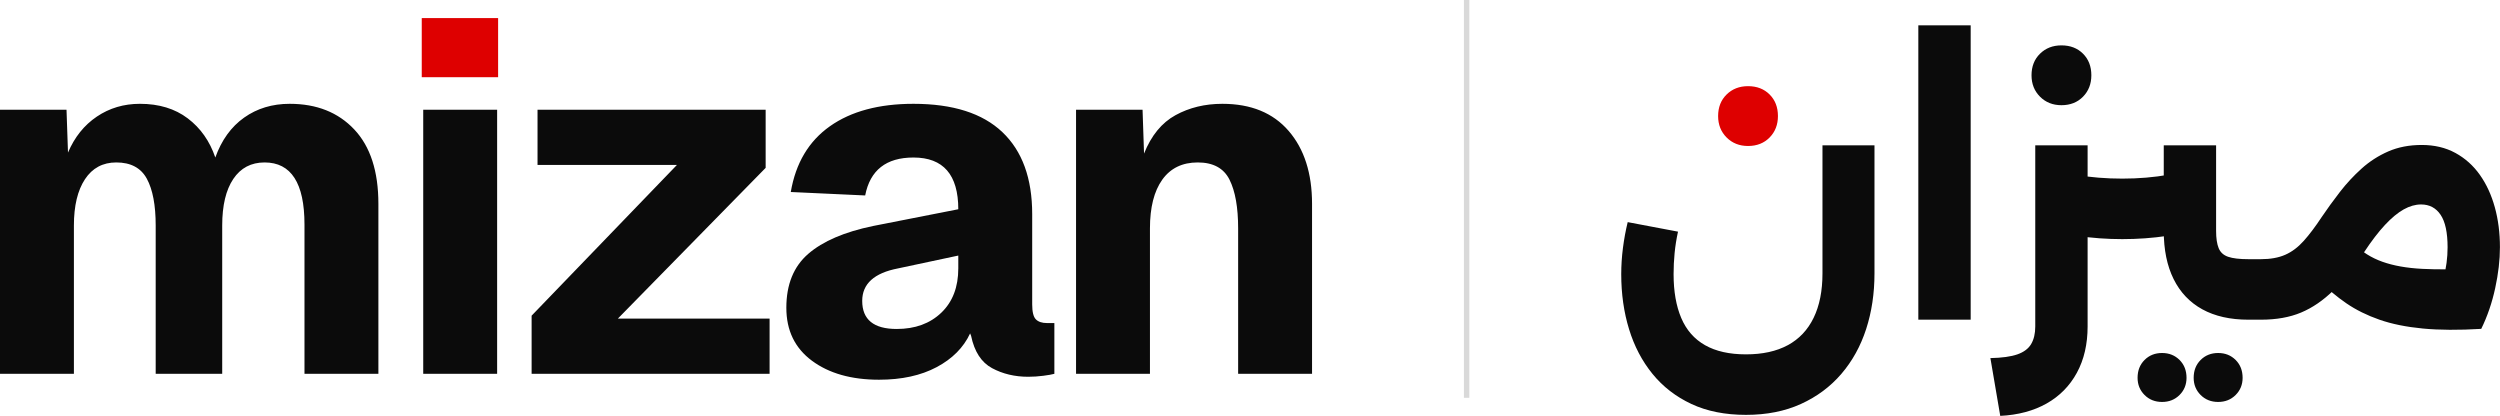
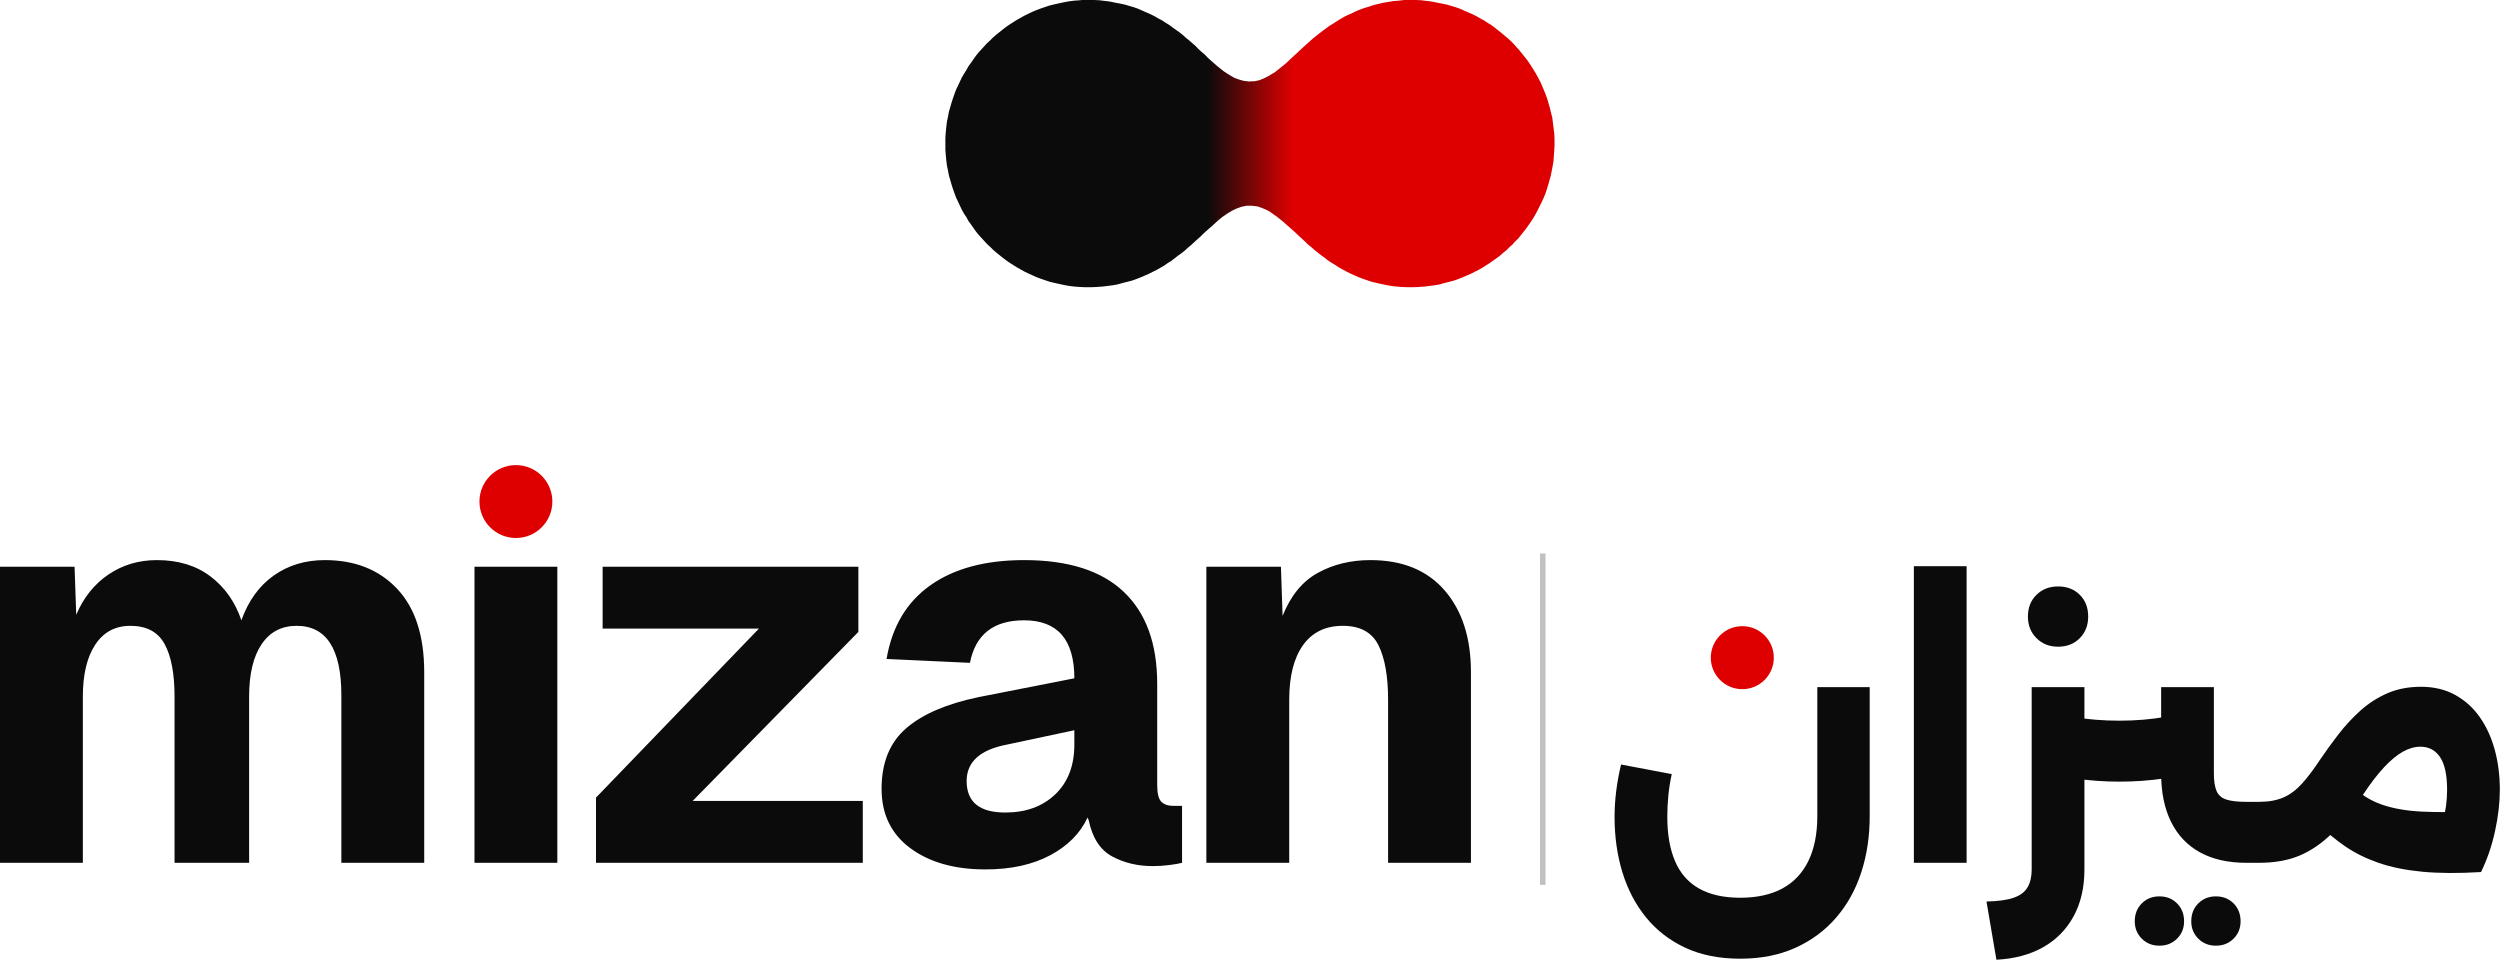
- <svg xmlns="http://www.w3.org/2000/svg" viewBox="0 -10.0 1382.6 230.0" role="img" aria-label="mizan ميزان">
-   <g transform="translate(0.00 0.00) scale(0.27248 -0.27248) translate(-66.0 -722.0)">
-     <path fill="#0B0B0B" d="M66 0V536H201L204 449Q224 496 262.5 522.0Q301 548 350 548Q408 548 447.0 518.5Q486 489 503 439Q522 492 561.5 520.0Q601 548 654 548Q736 548 785.0 496.0Q834 444 834 345V0H684V303Q684 429 603 429Q562 429 539.5 395.5Q517 362 517 301V0H382V301Q382 363 364.0 396.0Q346 429 302 429Q261 429 238.5 395.0Q216 361 216 301V0Z M925.0 0V536H1075.0V0Z M1145.0 0V118L1440.0 424H1157.0V536H1620.0V418L1320.0 112H1628.0V0Z M1850.0 -12Q1766.0 -12 1714.0 26.5Q1662.0 65 1662.0 134Q1662.0 205 1706.5 243.5Q1751.0 282 1838.0 300L2011.0 334Q2011.0 439 1920.0 439Q1837.0 439 1822.0 362L1671.0 369Q1686.0 457 1750.5 502.5Q1815.0 548 1920.0 548Q2040.0 548 2100.5 490.5Q2161.0 433 2161.0 324V141Q2161.0 118 2168.5 110.5Q2176.0 103 2191.0 103H2206.0V0Q2199.0 -2 2183.5 -4.0Q2168.0 -6 2153.0 -6Q2112.0 -6 2079.5 11.5Q2047.0 29 2037.0 77L2035.0 82Q2015.0 39 1967.0 13.5Q1919.0 -12 1850.0 -12Z M1886.0 91Q1942.0 91 1976.5 124.0Q2011.0 157 2011.0 214V240L1889.0 214Q1816.0 200 1816.0 148Q1816.0 91 1886.0 91Z M2250.0 0V536H2385.0L2388.0 447Q2410.0 502 2452.0 525.0Q2494.0 548 2547.0 548Q2634.0 548 2681.5 493.0Q2729.0 438 2729.0 345V0H2579.0V295Q2579.0 359 2561.5 394.0Q2544.0 429 2497.0 429Q2450.0 429 2425.0 394.0Q2400.0 359 2400.0 295V0Z" />
-     <path fill="#DE0000" d="M922.0 602V722H1077.0V602Z" />
+ <svg xmlns="http://www.w3.org/2000/svg" viewBox="0 0 4526 1757" role="img" aria-label="mizan ميزان">
+   <g transform="translate(1711.5 0) scale(23.7877)">
+     <defs>
+       <linearGradient id="mzpair3" x1="0" x2="46.36" y1="0" y2="0" gradientUnits="userSpaceOnUse">
+         <stop offset=".43" stop-color="#0B0B0B" />
+         <stop offset=".57" stop-color="#DE0000" />
+       </linearGradient>
+     </defs>
+     <path fill="url(#mzpair3)" d="M10.41 0.00 L10.86 0.00 L11.31 0.00 L11.73 0.02 L12.13 0.07 L12.53 0.12 L12.91 0.20 L13.28 0.27 L13.66 0.35 L14.00 0.45 L14.34 0.55 L14.68 0.67 L14.99 0.81 L15.31 0.95 L15.61 1.08 L15.91 1.23 L16.20 1.40 L16.49 1.55 L16.76 1.73 L17.04 1.90 L17.31 2.10 L17.56 2.28 L17.83 2.47 L18.08 2.67 L18.31 2.88 L18.56 3.08 L18.81 3.30 L19.04 3.50 L19.26 3.73 L19.50 3.95 L19.74 4.15 L19.96 4.38 L20.20 4.60 L20.44 4.81 L20.68 5.02 L20.93 5.22 L21.18 5.42 L21.45 5.60 L21.73 5.77 L22.01 5.93 L22.34 6.05 L22.69 6.15 L23.10 6.20 L23.55 6.18 L23.91 6.10 L24.23 5.97 L24.53 5.82 L24.82 5.65 L25.10 5.48 L25.35 5.28 L25.60 5.08 L25.85 4.88 L26.08 4.67 L26.31 4.45 L26.55 4.23 L26.78 4.02 L27.01 3.80 L27.25 3.58 L27.48 3.37 L27.72 3.16 L27.95 2.95 L28.20 2.75 L28.45 2.55 L28.71 2.35 L28.97 2.16 L29.23 1.97 L29.51 1.80 L29.78 1.62 L30.06 1.45 L30.35 1.28 L30.65 1.13 L30.96 1.00 L31.26 0.85 L31.58 0.72 L31.91 0.60 L32.26 0.50 L32.60 0.38 L32.95 0.30 L33.32 0.21 L33.70 0.15 L34.10 0.08 L34.51 0.05 L34.91 0.00 L35.35 0.00 L35.81 0.00 L36.23 0.02 L36.63 0.07 L37.03 0.12 L37.41 0.20 L37.78 0.27 L38.16 0.35 L38.51 0.45 L38.84 0.55 L39.18 0.67 L39.49 0.81 L39.81 0.95 L40.11 1.08 L40.41 1.23 L40.71 1.40 L40.99 1.55 L41.26 1.73 L41.54 1.90 L41.81 2.10 L42.06 2.30 L42.31 2.50 L42.55 2.70 L42.79 2.90 L43.03 3.12 L43.26 3.35 L43.46 3.58 L43.68 3.82 L43.88 4.07 L44.08 4.32 L44.28 4.57 L44.46 4.83 L44.64 5.11 L44.81 5.38 L44.98 5.67 L45.14 5.96 L45.29 6.25 L45.43 6.57 L45.56 6.88 L45.69 7.20 L45.81 7.53 L45.91 7.88 L46.01 8.23 L46.10 8.60 L46.19 8.95 L46.24 9.36 L46.29 9.76 L46.34 10.16 L46.36 10.58 L46.36 11.03 L46.34 11.46 L46.31 11.88 L46.28 12.29 L46.21 12.68 L46.14 13.05 L46.06 13.43 L45.96 13.78 L45.86 14.13 L45.76 14.46 L45.64 14.81 L45.51 15.11 L45.36 15.43 L45.21 15.73 L45.06 16.03 L44.91 16.31 L44.74 16.61 L44.56 16.88 L44.38 17.14 L44.19 17.41 L43.99 17.66 L43.79 17.91 L43.59 18.16 L43.36 18.38 L43.16 18.61 L42.91 18.83 L42.69 19.05 L42.44 19.25 L42.20 19.46 L41.94 19.66 L41.68 19.84 L41.41 20.03 L41.14 20.20 L40.86 20.38 L40.58 20.54 L40.28 20.69 L39.98 20.84 L39.66 20.98 L39.35 21.11 L39.03 21.24 L38.69 21.36 L38.34 21.45 L37.98 21.54 L37.63 21.64 L37.26 21.71 L36.86 21.76 L36.45 21.81 L36.03 21.84 L35.60 21.86 L35.16 21.86 L34.73 21.84 L34.31 21.81 L33.91 21.76 L33.53 21.69 L33.16 21.61 L32.80 21.53 L32.43 21.44 L32.10 21.33 L31.76 21.21 L31.43 21.09 L31.12 20.95 L30.81 20.81 L30.51 20.66 L30.22 20.50 L29.93 20.34 L29.66 20.16 L29.38 19.99 L29.10 19.81 L28.86 19.61 L28.60 19.43 L28.35 19.23 L28.10 19.03 L27.85 18.81 L27.60 18.61 L27.38 18.39 L27.15 18.18 L26.91 17.96 L26.68 17.74 L26.45 17.53 L26.20 17.31 L25.97 17.11 L25.73 16.89 L25.48 16.69 L25.23 16.49 L24.97 16.31 L24.70 16.11 L24.41 15.96 L24.10 15.83 L23.76 15.71 L23.35 15.66 L22.91 15.66 L22.53 15.74 L22.19 15.86 L21.89 16.00 L21.61 16.16 L21.33 16.34 L21.06 16.53 L20.81 16.73 L20.58 16.94 L20.34 17.16 L20.11 17.36 L19.86 17.58 L19.63 17.79 L19.41 18.01 L19.16 18.23 L18.93 18.44 L18.69 18.66 L18.45 18.86 L18.21 19.08 L17.96 19.28 L17.70 19.46 L17.45 19.66 L17.19 19.86 L16.91 20.03 L16.66 20.21 L16.36 20.38 L16.08 20.54 L15.78 20.69 L15.48 20.84 L15.16 20.98 L14.86 21.11 L14.53 21.24 L14.19 21.36 L13.84 21.45 L13.48 21.54 L13.13 21.64 L12.75 21.71 L12.36 21.76 L11.95 21.81 L11.53 21.84 L11.11 21.86 L10.66 21.86 L10.23 21.84 L9.81 21.81 L9.41 21.76 L9.03 21.69 L8.66 21.61 L8.30 21.53 L7.93 21.44 L7.60 21.33 L7.25 21.21 L6.93 21.09 L6.62 20.95 L6.31 20.81 L6.00 20.66 L5.72 20.50 L5.43 20.34 L5.15 20.16 L4.88 19.99 L4.62 19.81 L4.36 19.61 L4.11 19.41 L3.86 19.21 L3.62 19.00 L3.40 18.78 L3.16 18.56 L2.95 18.33 L2.73 18.09 L2.52 17.86 L2.32 17.61 L2.13 17.34 L1.95 17.08 L1.75 16.81 L1.60 16.53 L1.42 16.26 L1.25 15.96 L1.11 15.66 L0.97 15.36 L0.82 15.05 L0.70 14.73 L0.58 14.39 L0.47 14.05 L0.37 13.70 L0.27 13.36 L0.20 12.98 L0.12 12.61 L0.07 12.20 L0.03 11.79 L0.00 11.38 L0.00 10.93 L0.00 10.48 L0.03 10.07 L0.07 9.66 L0.12 9.25 L0.20 8.88 L0.27 8.50 L0.37 8.16 L0.47 7.81 L0.58 7.47 L0.70 7.13 L0.82 6.81 L0.97 6.50 L1.11 6.20 L1.25 5.90 L1.42 5.61 L1.60 5.33 L1.75 5.05 L1.95 4.78 L2.13 4.52 L2.32 4.25 L2.52 4.00 L2.73 3.77 L2.95 3.53 L3.16 3.30 L3.40 3.08 L3.62 2.86 L3.86 2.65 L4.11 2.45 L4.36 2.25 L4.62 2.05 L4.88 1.87 L5.15 1.70 L5.43 1.52 L5.72 1.36 L6.00 1.20 L6.31 1.05 L6.62 0.90 L6.93 0.77 L7.25 0.65 L7.60 0.53 L7.93 0.42 L8.30 0.33 L8.66 0.25 L9.03 0.17 L9.41 0.10 L9.81 0.05 L10.23 0.02Z" />
  </g>
-   <rect x="809.6" y="-10.0" width="3" height="220.0" fill="#D9D9D9" />
-   <g transform="translate(896.61 4.00) scale(0.18799 -0.18799) translate(-40.0 -866.0)">
-     <path fill="#0B0B0B" d="M407 -280Q315 -280 246.5 -248.0Q178 -216 132.0 -159.5Q86 -103 63.0 -28.0Q40 47 40 134Q40 172 45.0 211.0Q50 250 59 287L207 259Q200 227 197.0 196.0Q194 165 194 134Q194 58 216.5 5.0Q239 -48 286.5 -75.0Q334 -102 407 -102Q480 -102 530.0 -75.0Q580 -48 606.0 5.5Q632 59 632 136V513H785V136Q785 48 760.5 -27.5Q736 -103 687.5 -159.5Q639 -216 568.5 -248.0Q498 -280 407 -280Z M914.0 0V866H1068.0V0Z M1922.0 0V178Q1931.0 178 1936.5 154.0Q1942.0 130 1942.0 90Q1942.0 49 1936.5 24.5Q1931.0 0 1922.0 0Z M1885.0 0Q1805.0 0 1749.5 30.5Q1694.0 61 1665.0 119.5Q1636.0 178 1636.0 261V513H1790.0V261Q1790.0 229 1797.5 210.5Q1805.0 192 1825.5 185.0Q1846.0 178 1885.0 178H1922.0V0Z M1514.0 237Q1447.0 237 1382.5 246.5Q1318.0 256 1258.0 274V459Q1312.0 437 1377.5 426.0Q1443.0 415 1514.0 415Q1586.0 415 1650.5 426.5Q1715.0 438 1770.0 460V274Q1710.0 256 1646.0 246.5Q1582.0 237 1514.0 237Z M1126.0 -113Q1177.0 -112 1205.5 -102.0Q1234.0 -92 1246.0 -71.5Q1258.0 -51 1258.0 -20V513H1412.0V-20Q1412.0 -98 1380.5 -156.0Q1349.0 -214 1291.5 -246.5Q1234.0 -279 1155.0 -283Z M1335.0 631Q1297.0 631 1272.0 656.0Q1247.0 681 1247.0 719Q1247.0 758 1272.0 782.5Q1297.0 807 1335.0 807Q1374.0 807 1398.5 782.5Q1423.0 758 1423.0 719Q1423.0 681 1398.5 656.0Q1374.0 631 1335.0 631Z M1796.0 -242Q1765.0 -242 1744.5 -221.5Q1724.0 -201 1724.0 -171Q1724.0 -139 1744.5 -118.5Q1765.0 -98 1796.0 -98Q1827.0 -98 1847.5 -118.5Q1868.0 -139 1868.0 -171Q1868.0 -201 1847.5 -221.5Q1827.0 -242 1796.0 -242Z M1631.0 -242Q1600.0 -242 1579.5 -221.5Q1559.0 -201 1559.0 -171Q1559.0 -139 1579.5 -118.5Q1600.0 -98 1631.0 -98Q1662.0 -98 1682.5 -118.5Q1703.0 -139 1703.0 -171Q1703.0 -201 1682.5 -221.5Q1662.0 -242 1631.0 -242Z M1922.0 0V178Q1964.0 178 1993.5 191.0Q2023.0 204 2048.0 232.0Q2073.0 260 2100.0 301Q2125.0 338 2154.0 375.5Q2183.0 413 2218.0 444.5Q2253.0 476 2296.5 495.0Q2340.0 514 2395.0 514Q2451.0 514 2494.0 490.5Q2537.0 467 2566.0 426.0Q2595.0 385 2610.0 330.5Q2625.0 276 2625.0 213Q2625.0 157 2611.0 92.5Q2597.0 28 2570.0 -27L2424.0 37Q2447.0 77 2459.0 122.0Q2471.0 167 2471.0 213Q2471.0 278 2450.5 308.5Q2430.0 339 2393.0 339Q2368.0 339 2342.0 324.5Q2316.0 310 2287.0 279.0Q2258.0 248 2225.0 198Q2179.0 129 2134.5 85.5Q2090.0 42 2040.0 21.0Q1990.0 0 1922.0 0Z M2562.0 151 2570.0 -27Q2471.0 -33 2398.0 -26.0Q2325.0 -19 2270.5 0.0Q2216.0 19 2173.5 48.0Q2131.0 77 2094.0 115L2196.0 223Q2230.0 188 2279.0 170.5Q2328.0 153 2397.0 149.5Q2466.0 146 2562.0 151Z M1922.0 0Q1913.0 0 1907.5 24.5Q1902.0 49 1902.0 90Q1902.0 130 1907.5 154.0Q1913.0 178 1922.0 178Z" />
-     <path fill="#DE0000" d="M413 511Q375 511 350.0 536.0Q325 561 325 599Q325 638 350.0 662.5Q375 687 413 687Q452 687 476.5 662.5Q501 638 501 599Q501 561 476.5 536.0Q452 511 413 511Z" />
+   <g transform="translate(0 840)">
+     <g transform="translate(-66 722) scale(1 -1)">
+       <path fill="#0B0B0B" d="M66 0V536H201L204 449Q224 496 262.5 522.0Q301 548 350 548Q408 548 447.0 518.5Q486 489 503 439Q522 492 561.5 520.0Q601 548 654 548Q736 548 785.0 496.0Q834 444 834 345V0H684V303Q684 429 603 429Q562 429 539.5 395.5Q517 362 517 301V0H382V301Q382 363 364.0 396.0Q346 429 302 429Q261 429 238.5 395.0Q216 361 216 301V0Z M925.0 0V536H1075.0V0Z M1145.0 0V118L1440.0 424H1157.0V536H1620.0V418L1320.0 112H1628.0V0Z M1850.0 -12Q1766.0 -12 1714.0 26.5Q1662.0 65 1662.0 134Q1662.0 205 1706.5 243.5Q1751.0 282 1838.0 300L2011.0 334Q2011.0 439 1920.0 439Q1837.0 439 1822.0 362L1671.0 369Q1686.0 457 1750.5 502.5Q1815.0 548 1920.0 548Q2040.0 548 2100.5 490.5Q2161.0 433 2161.0 324V141Q2161.0 118 2168.5 110.5Q2176.0 103 2191.0 103H2206.0V0Q2199.0 -2 2183.5 -4.0Q2168.0 -6 2153.0 -6Q2112.0 -6 2079.5 11.5Q2047.0 29 2037.0 77L2035.0 82Q2015.0 39 1967.0 13.5Q1919.0 -12 1850.0 -12Z M1886.0 91Q1942.0 91 1976.5 124.0Q2011.0 157 2011.0 214V240L1889.0 214Q1816.0 200 1816.0 148Q1816.0 91 1886.0 91Z M2250.0 0V536H2385.0L2388.0 447Q2410.0 502 2452.0 525.0Q2494.0 548 2547.0 548Q2634.0 548 2681.5 493.0Q2729.0 438 2729.0 345V0H2579.0V295Q2579.0 359 2561.5 394.0Q2544.0 429 2497.0 429Q2450.0 429 2425.0 394.0Q2400.0 359 2400.0 295V0Z" />
+       <circle fill="#DE0000" cx="1000" cy="654" r="66" />
+     </g>
+   </g>
+   <line x1="2793" x2="2793" y1="1002" y2="1602" stroke="#0B0B0B" stroke-opacity=".25" stroke-width="10" />
+   <g transform="translate(2923 1025.1) scale(0.62)">
+     <g transform="translate(-40 866) scale(1 -1)">
+       <path fill="#0B0B0B" d="M407 -280Q315 -280 246.5 -248.0Q178 -216 132.0 -159.5Q86 -103 63.0 -28.0Q40 47 40 134Q40 172 45.0 211.0Q50 250 59 287L207 259Q200 227 197.0 196.0Q194 165 194 134Q194 58 216.5 5.0Q239 -48 286.5 -75.0Q334 -102 407 -102Q480 -102 530.0 -75.0Q580 -48 606.0 5.5Q632 59 632 136V513H785V136Q785 48 760.5 -27.5Q736 -103 687.5 -159.5Q639 -216 568.5 -248.0Q498 -280 407 -280Z M914.0 0V866H1068.0V0Z M1922.0 0V178Q1931.0 178 1936.5 154.0Q1942.0 130 1942.0 90Q1942.0 49 1936.5 24.5Q1931.0 0 1922.0 0Z M1885.0 0Q1805.0 0 1749.5 30.5Q1694.0 61 1665.0 119.5Q1636.0 178 1636.0 261V513H1790.0V261Q1790.0 229 1797.5 210.5Q1805.0 192 1825.5 185.0Q1846.0 178 1885.0 178H1922.0V0Z M1514.0 237Q1447.0 237 1382.5 246.5Q1318.0 256 1258.0 274V459Q1312.0 437 1377.5 426.0Q1443.0 415 1514.0 415Q1586.0 415 1650.5 426.5Q1715.0 438 1770.0 460V274Q1710.0 256 1646.0 246.5Q1582.0 237 1514.0 237Z M1126.0 -113Q1177.0 -112 1205.5 -102.0Q1234.0 -92 1246.0 -71.5Q1258.0 -51 1258.0 -20V513H1412.0V-20Q1412.0 -98 1380.5 -156.0Q1349.0 -214 1291.5 -246.5Q1234.0 -279 1155.0 -283Z M1335.0 631Q1297.0 631 1272.0 656.0Q1247.0 681 1247.0 719Q1247.0 758 1272.0 782.5Q1297.0 807 1335.0 807Q1374.0 807 1398.5 782.5Q1423.0 758 1423.0 719Q1423.0 681 1398.5 656.0Q1374.0 631 1335.0 631Z M1796.0 -242Q1765.0 -242 1744.5 -221.5Q1724.0 -201 1724.0 -171Q1724.0 -139 1744.5 -118.5Q1765.0 -98 1796.0 -98Q1827.0 -98 1847.5 -118.5Q1868.0 -139 1868.0 -171Q1868.0 -201 1847.5 -221.5Q1827.0 -242 1796.0 -242Z M1631.0 -242Q1600.0 -242 1579.5 -221.5Q1559.0 -201 1559.0 -171Q1559.0 -139 1579.5 -118.5Q1600.0 -98 1631.0 -98Q1662.0 -98 1682.5 -118.5Q1703.0 -139 1703.0 -171Q1703.0 -201 1682.5 -221.5Q1662.0 -242 1631.0 -242Z M1922.0 0V178Q1964.0 178 1993.5 191.0Q2023.0 204 2048.0 232.0Q2073.0 260 2100.0 301Q2125.0 338 2154.0 375.5Q2183.0 413 2218.0 444.5Q2253.0 476 2296.5 495.0Q2340.0 514 2395.0 514Q2451.0 514 2494.0 490.5Q2537.0 467 2566.0 426.0Q2595.0 385 2610.0 330.5Q2625.0 276 2625.0 213Q2625.0 157 2611.0 92.5Q2597.0 28 2570.0 -27L2424.0 37Q2447.0 77 2459.0 122.0Q2471.0 167 2471.0 213Q2471.0 278 2450.5 308.5Q2430.0 339 2393.0 339Q2368.0 339 2342.0 324.5Q2316.0 310 2287.0 279.0Q2258.0 248 2225.0 198Q2179.0 129 2134.5 85.5Q2090.0 42 2040.0 21.0Q1990.0 0 1922.0 0Z M2562.0 151 2570.0 -27Q2471.0 -33 2398.0 -26.0Q2325.0 -19 2270.5 0.0Q2216.0 19 2173.5 48.0Q2131.0 77 2094.0 115L2196.0 223Q2230.0 188 2279.0 170.5Q2328.0 153 2397.0 149.5Q2466.0 146 2562.0 151Z M1922.0 0Q1913.0 0 1907.5 24.5Q1902.0 49 1902.0 90Q1902.0 130 1907.5 154.0Q1913.0 178 1922.0 178Z" />
+       <circle fill="#DE0000" cx="413" cy="599" r="92" />
+     </g>
  </g>
</svg>
